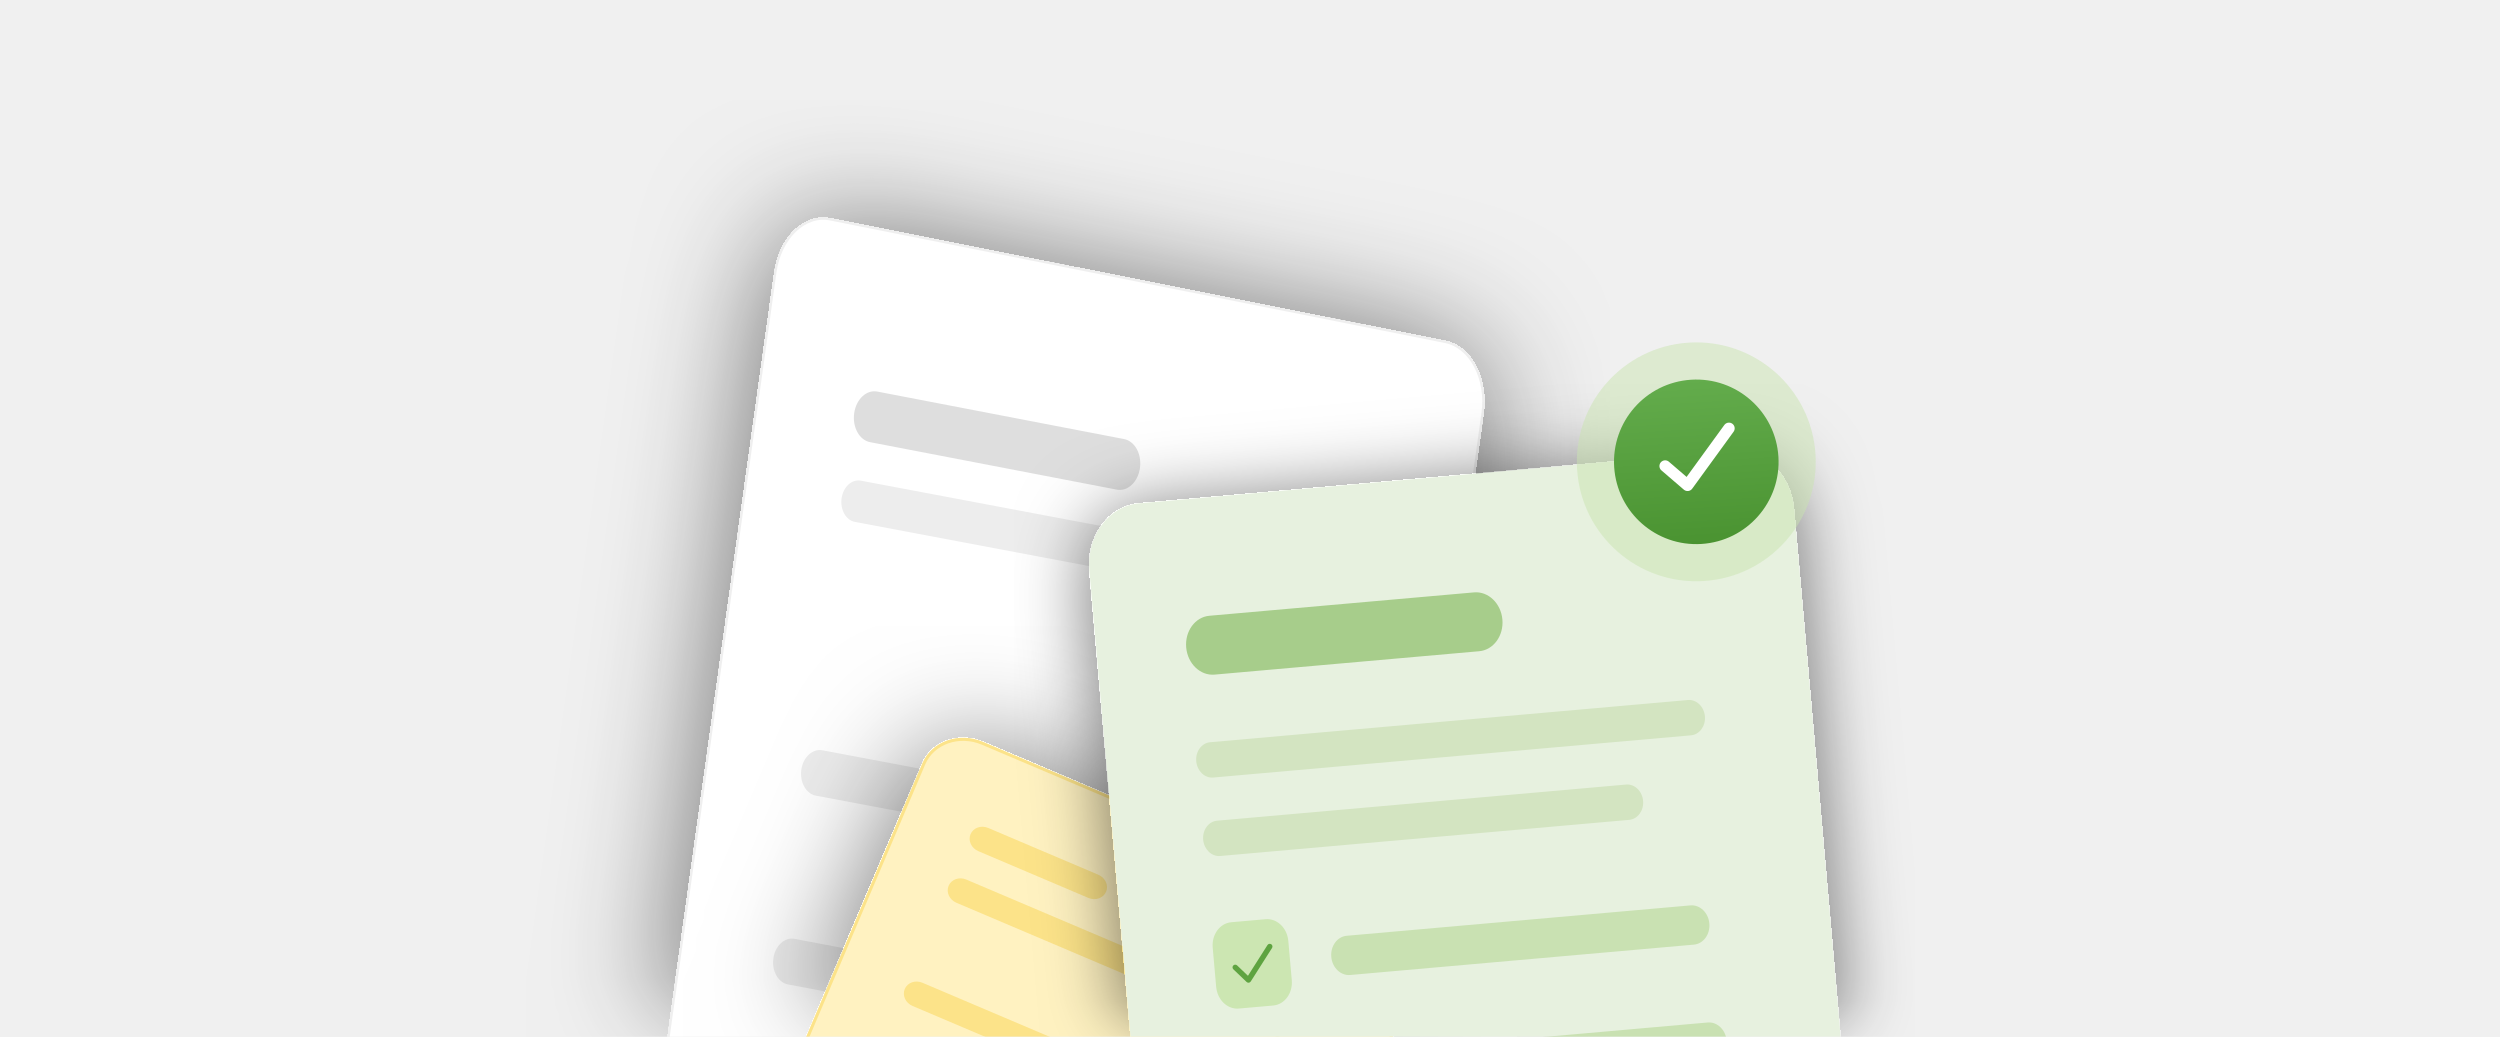
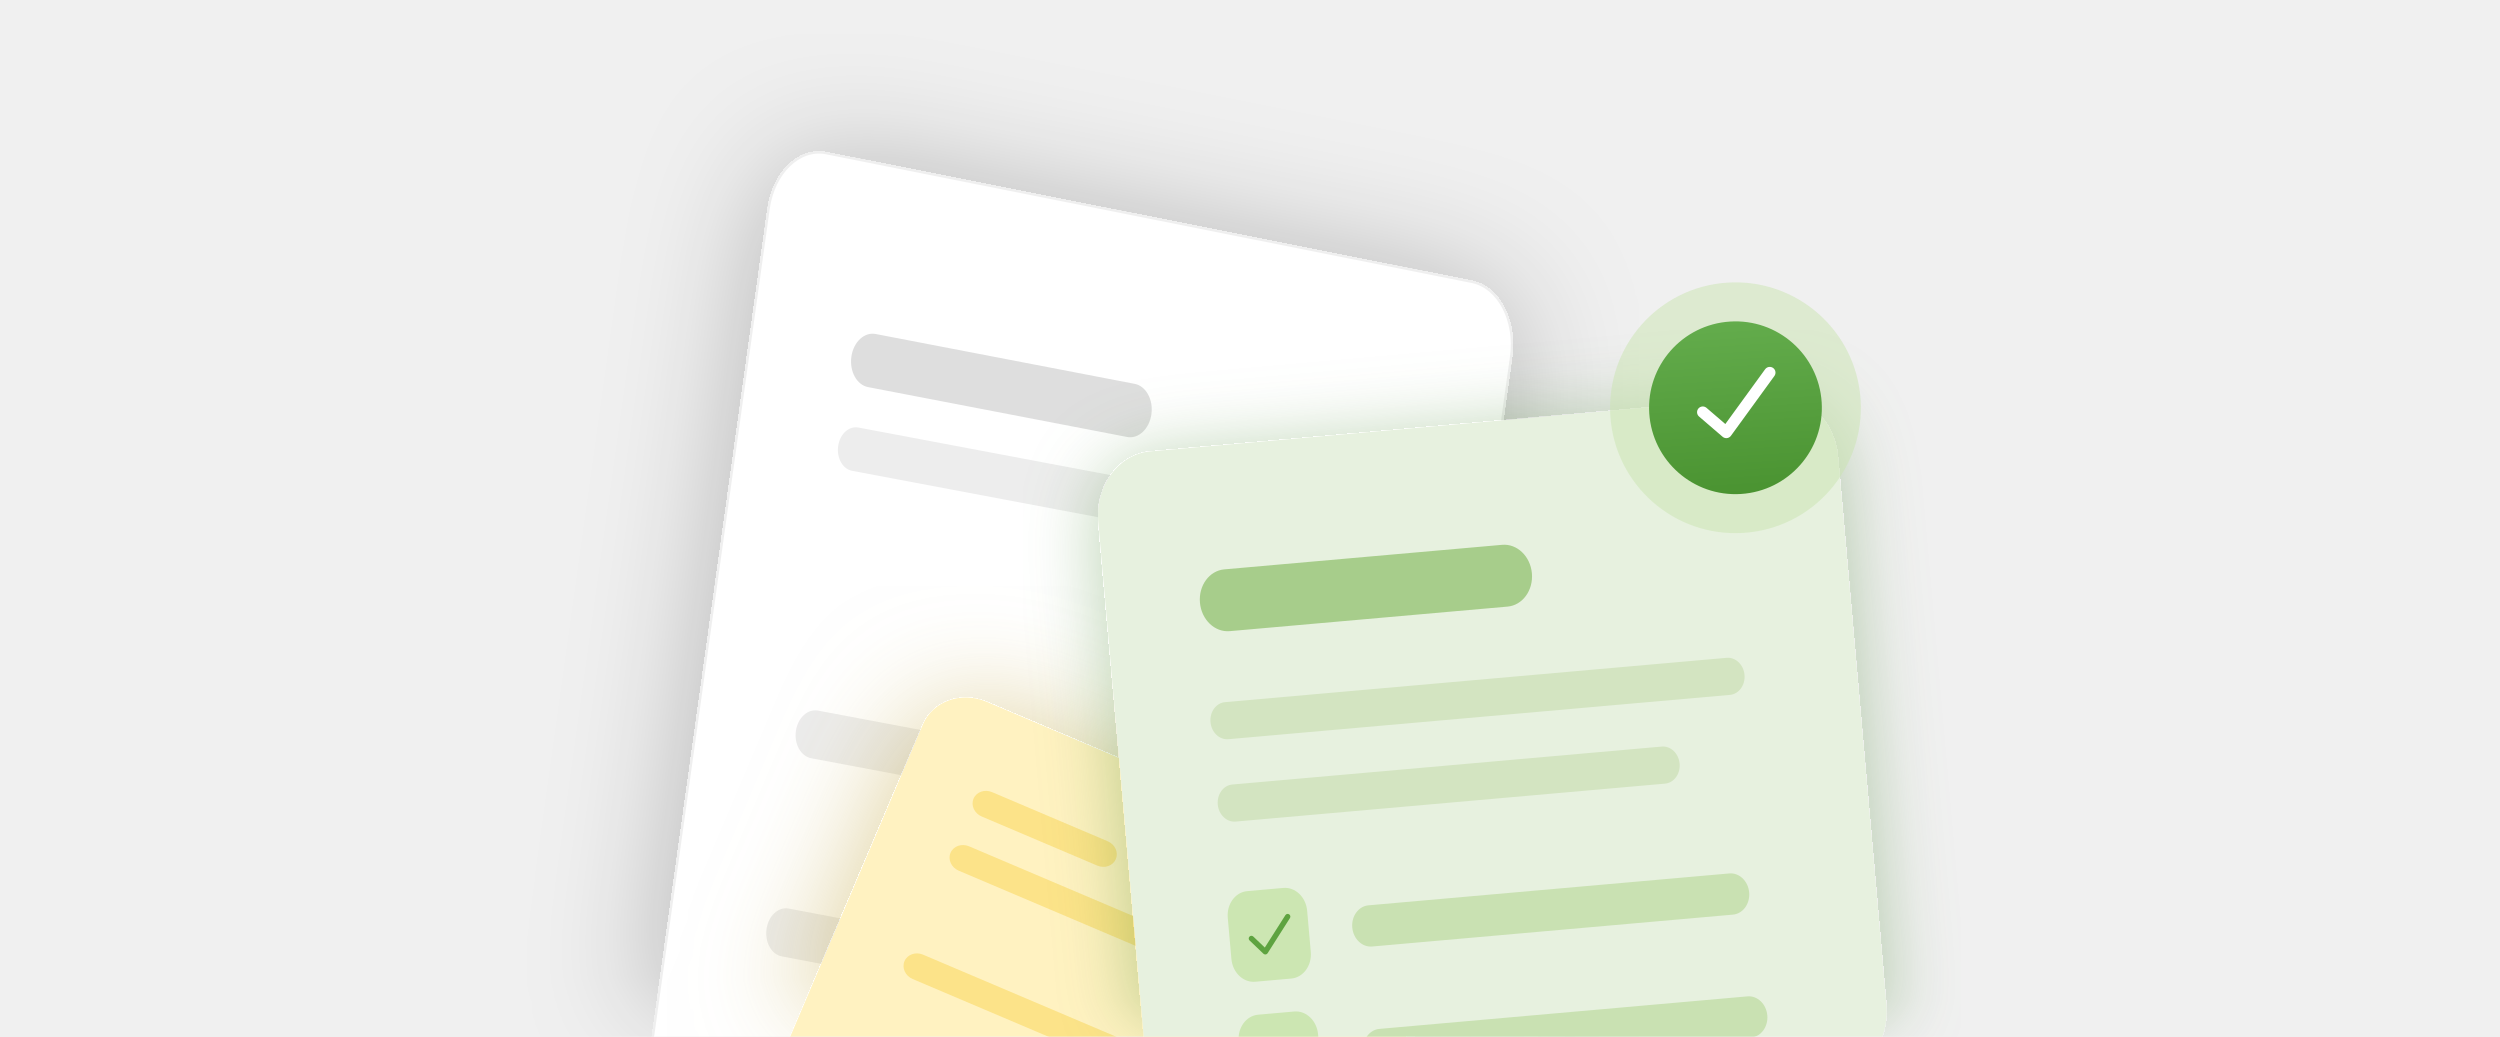
<svg xmlns="http://www.w3.org/2000/svg" width="1201" height="498" viewBox="0 0 1201 498" fill="none">
  <g clip-path="url(#clip0_142_7594)">
    <g filter="url(#filter0_d_142_7594)">
-       <path d="M694.23 164.292L398.802 105.408C386.586 102.974 374.82 114.342 372.521 130.801L307.107 599.104C304.809 615.562 312.847 630.879 325.062 633.313L620.491 692.197C632.706 694.631 644.472 683.263 646.771 666.804L712.185 198.501C714.484 182.043 706.445 166.727 694.23 164.292Z" fill="white" stroke="#EFEFEF" />
-       <path d="M540.005 210.926L421.449 188.109C416.28 187.114 411.313 191.748 410.355 198.459C409.398 205.17 412.812 211.417 417.981 212.412L536.536 235.229C541.706 236.224 546.672 231.59 547.63 224.879C548.588 218.168 545.174 211.921 540.005 210.926Z" fill="#DEDEDE" />
-       <path d="M631.755 272.07L413.534 230.909C409.23 230.097 405.1 233.873 404.309 239.342C403.519 244.812 406.367 249.905 410.672 250.716L628.892 291.878C633.197 292.69 637.327 288.914 638.117 283.444C638.908 277.974 636.059 272.882 631.755 272.07Z" fill="#EDEDED" />
-       <path d="M635.153 405.721L395.11 360.443C390.375 359.55 385.832 363.704 384.962 369.721C384.093 375.737 387.226 381.339 391.961 382.232L632.004 427.509C636.739 428.402 641.282 424.249 642.151 418.232C643.021 412.215 639.887 406.614 635.153 405.721Z" fill="#ECECEC" />
-       <path d="M582.786 489.124L381.686 451.024C376.951 450.127 372.405 454.301 371.534 460.347C370.663 466.393 373.795 472.021 378.531 472.918L579.63 511.019C584.366 511.916 588.911 507.742 589.782 501.696C590.653 495.65 587.521 490.021 582.786 489.124Z" fill="#ECECEC" />
+       <path d="M707.034 135.447L396.878 73.628C384.054 71.072 371.701 83.007 369.288 100.287L300.613 591.935C298.199 609.214 306.639 625.294 319.463 627.85L629.619 689.669C642.443 692.225 654.796 680.29 657.209 663.01L725.884 171.362C728.298 154.083 719.858 138.003 707.034 135.447Z" fill="white" stroke="#EFEFEF" />
+       <path d="M545.12 184.406L420.655 160.452C415.228 159.407 410.013 164.272 409.008 171.318C408.002 178.363 411.586 184.922 417.013 185.966L541.479 209.921C546.906 210.965 552.121 206.1 553.126 199.055C554.132 192.009 550.547 185.451 545.12 184.406Z" fill="#DEDEDE" />
+       <path d="M641.445 248.598L412.345 205.385C407.826 204.533 403.49 208.497 402.66 214.239C401.831 219.982 404.821 225.328 409.34 226.18L638.439 269.394C642.958 270.246 647.294 266.282 648.124 260.539C648.954 254.797 645.963 249.451 641.445 248.598Z" fill="#EDEDED" />
+       <path d="M645.012 388.912L393.002 341.377C388.032 340.44 383.262 344.8 382.349 351.117C381.436 357.434 384.726 363.315 389.697 364.252L641.706 411.787C646.677 412.724 651.446 408.364 652.359 402.047C653.272 395.73 649.982 389.85 645.012 388.912Z" fill="#ECECEC" />
+       <path d="M590.034 476.473L378.909 436.473C373.938 435.531 369.166 439.913 368.251 446.26C367.337 452.608 370.625 458.517 375.597 459.459L586.722 499.459C591.693 500.401 596.465 496.019 597.379 489.671C598.294 483.324 595.006 477.415 590.034 476.473Z" fill="#ECECEC" />
      <g filter="url(#filter1_d_142_7594)">
-         <path d="M668.69 440.649L471.989 357.074C460.751 352.299 448.104 356.753 443.742 367.02L356.849 571.53C352.487 581.798 358.06 593.992 369.298 598.767L565.999 682.341C577.237 687.116 589.884 682.663 594.246 672.395L681.139 467.886C685.501 457.618 679.928 445.424 668.69 440.649Z" fill="#FFF2C1" stroke="#FCE389" stroke-width="1.5" />
-         <path d="M527.63 420.221L474.725 397.742C471.353 396.31 467.559 397.646 466.25 400.726C464.942 403.806 466.614 407.465 469.985 408.897L522.891 431.376C526.262 432.808 530.056 431.472 531.365 428.392C532.674 425.312 531.002 421.653 527.63 420.221Z" fill="#FCE389" />
-         <path d="M598.491 479.593L464.192 422.532C460.821 421.1 457.027 422.436 455.718 425.516C454.409 428.596 456.081 432.255 459.453 433.687L593.752 490.748C597.123 492.181 600.917 490.845 602.226 487.764C603.535 484.684 601.863 481.026 598.491 479.593Z" fill="#FCE389" />
-         <path d="M531.304 509.575L443.127 472.11C439.756 470.678 435.962 472.014 434.653 475.094C433.344 478.175 435.016 481.833 438.388 483.265L526.564 520.73C529.935 522.162 533.729 520.826 535.038 517.746C536.347 514.665 534.675 511.007 531.304 509.575Z" fill="#FCE389" />
+         <path d="M680.221 425.581L473.714 337.84C461.916 332.827 448.639 337.502 444.058 348.282L352.835 562.987C348.254 573.766 354.106 586.569 365.904 591.582L572.41 679.322C584.209 684.335 597.486 679.66 602.066 668.881L693.29 454.176C697.87 443.396 692.019 430.594 680.221 425.581Z" fill="#FFF2C1" stroke="#FFF2C1" stroke-width="1.5" />
+         <path d="M532.129 404.135L476.586 380.535C473.047 379.032 469.063 380.434 467.689 383.668C466.315 386.902 468.071 390.743 471.61 392.247L527.153 415.846C530.693 417.35 534.676 415.947 536.05 412.713C537.424 409.479 535.669 405.639 532.129 404.135Z" fill="#FCE389" />
+         <path d="M606.523 466.467L465.529 406.561C461.989 405.057 458.006 406.46 456.632 409.693C455.258 412.927 457.013 416.768 460.553 418.272L601.547 478.178C605.086 479.682 609.069 478.279 610.444 475.045C611.818 471.811 610.062 467.97 606.523 466.467Z" fill="#FCE389" />
+         <path d="M535.985 497.943L443.414 458.611C439.874 457.107 435.891 458.509 434.517 461.743C433.143 464.977 434.898 468.818 438.438 470.322L531.01 509.654C534.549 511.158 538.532 509.755 539.906 506.521C541.28 503.287 539.525 499.447 535.985 497.943Z" fill="#FCE389" />
      </g>
    </g>
    <g filter="url(#filter2_d_142_7594)">
-       <path d="M832.741 216.586L547.095 241.828C532.505 243.117 521.869 257.663 523.34 274.318L545.474 524.988C546.944 541.643 559.964 554.099 574.554 552.81L860.2 527.568C874.79 526.279 885.426 511.733 883.956 495.078L861.822 244.408C860.351 227.753 847.331 215.297 832.741 216.586Z" fill="#E7F1DF" />
-       <path d="M708.118 284.58L580.983 295.814C574.143 296.418 569.158 303.237 569.847 311.043C570.537 318.85 576.64 324.688 583.479 324.084L710.614 312.85C717.454 312.245 722.439 305.427 721.75 297.621C721.06 289.814 714.957 283.976 708.118 284.58Z" fill="#A7CD8B" />
-       <path d="M810.86 336.288L581.356 356.566C577.252 356.929 574.261 361.02 574.675 365.703C575.088 370.387 578.75 373.89 582.854 373.527L812.358 353.249C816.461 352.886 819.452 348.795 819.039 344.112C818.625 339.428 814.963 335.925 810.86 336.288Z" fill="#D3E4C1" />
-       <path d="M781.167 376.899L584.685 394.26C580.581 394.622 577.59 398.713 578.004 403.397C578.417 408.08 582.079 411.583 586.183 411.221L782.665 393.86C786.768 393.497 789.759 389.406 789.346 384.723C788.932 380.039 785.27 376.536 781.167 376.899Z" fill="#D3E4C1" />
-       <path d="M608.001 441.585L591.49 443.044C586.018 443.528 582.03 448.983 582.581 455.228L584.245 474.076C584.797 480.321 589.679 484.992 595.15 484.508L611.662 483.049C617.134 482.566 621.122 477.111 620.571 470.865L618.907 452.018C618.355 445.773 613.473 441.102 608.001 441.585Z" fill="#CCE6B2" />
-       <path d="M594.302 463.778C593.783 463.282 592.96 463.3 592.464 463.819C591.968 464.338 591.986 465.161 592.505 465.657L593.403 464.718L594.302 463.778ZM599.765 470.803L598.866 471.743C599.147 472.012 599.535 472.141 599.921 472.094C600.308 472.047 600.653 471.829 600.862 471.5L599.765 470.803ZM611.089 455.401C611.474 454.795 611.295 453.992 610.689 453.607C610.083 453.222 609.279 453.401 608.894 454.007L609.992 454.704L611.089 455.401ZM593.403 464.718L592.505 465.657L598.866 471.743L599.765 470.803L600.663 469.864L594.302 463.778L593.403 464.718ZM599.765 470.803L600.862 471.5L611.089 455.401L609.992 454.704L608.894 454.007L598.667 470.106L599.765 470.803Z" fill="#5EA340" />
-       <path d="M812.086 434.952L646.975 449.542C642.415 449.945 639.091 454.49 639.551 459.694C640.01 464.898 644.079 468.79 648.639 468.387L813.75 453.797C818.309 453.394 821.633 448.849 821.173 443.645C820.714 438.441 816.645 434.549 812.086 434.952Z" fill="#C9E1B2" />
-       <path d="M612.994 498.129L596.483 499.588C591.011 500.072 587.023 505.527 587.574 511.772L589.238 530.62C589.79 536.865 594.672 541.536 600.144 541.052L616.655 539.593C622.127 539.11 626.115 533.655 625.564 527.409L623.9 508.562C623.348 502.317 618.466 497.646 612.994 498.129Z" fill="#CCE6B2" />
-       <path d="M820.381 491.204L651.968 506.086C647.408 506.489 644.085 511.034 644.544 516.238C645.004 521.442 649.072 525.334 653.632 524.931L822.045 510.049C826.605 509.646 829.928 505.101 829.469 499.897C829.009 494.693 824.941 490.801 820.381 491.204Z" fill="#C9E1B2" />
+       <path d="M852.45 190.348L552.564 216.848C537.247 218.202 526.081 233.473 527.625 250.958L550.862 514.124C552.406 531.609 566.075 544.686 581.392 543.333L881.278 516.833C896.596 515.48 907.762 500.208 906.218 482.723L882.981 219.557C881.437 202.072 867.768 188.995 852.45 190.348Z" fill="#E7F1DF" />
+       <path d="M721.615 261.732L588.141 273.526C580.961 274.16 575.727 281.319 576.451 289.514C577.175 297.71 583.582 303.84 590.762 303.205L724.235 291.411C731.415 290.777 736.649 283.618 735.926 275.423C735.202 267.227 728.795 261.098 721.615 261.732Z" fill="#A7CD8B" />
+       <path d="M829.478 316.017L588.533 337.307C584.225 337.688 581.085 341.982 581.519 346.899C581.953 351.817 585.797 355.494 590.105 355.113L831.051 333.824C835.359 333.443 838.499 329.149 838.065 324.231C837.63 319.314 833.786 315.637 829.478 316.017Z" fill="#D3E4C1" />
+       <path d="M798.305 358.653L592.028 376.879C587.72 377.26 584.58 381.555 585.014 386.472C585.448 391.389 589.292 395.066 593.6 394.686L799.877 376.459C804.185 376.079 807.326 371.784 806.892 366.867C806.457 361.95 802.613 358.272 798.305 358.653Z" fill="#D3E4C1" />
+       <path d="M616.507 426.564L599.172 428.096C593.428 428.604 589.241 434.331 589.819 440.888L591.566 460.675C592.145 467.231 597.271 472.135 603.015 471.627L620.35 470.096C626.094 469.588 630.282 463.861 629.703 457.304L627.956 437.517C627.377 430.961 622.251 426.057 616.507 426.564Z" fill="#CCE6B2" />
+       <path d="M602.08 449.911C601.561 449.415 600.738 449.433 600.242 449.952C599.745 450.471 599.764 451.293 600.282 451.79L601.181 450.85L602.08 449.911ZM607.86 457.239L606.961 458.179C607.242 458.448 607.63 458.577 608.016 458.53C608.403 458.483 608.748 458.265 608.957 457.936L607.86 457.239ZM619.694 441.035C620.079 440.429 619.899 439.625 619.293 439.24C618.687 438.855 617.884 439.035 617.499 439.641L618.596 440.338L619.694 441.035ZM601.181 450.85L600.282 451.79L606.961 458.179L607.86 457.239L608.758 456.3L602.08 449.911L601.181 450.85ZM607.86 457.239L608.957 457.936L619.694 441.035L618.596 440.338L617.499 439.641L606.762 456.542L607.86 457.239Z" fill="#5EA340" />
+       <path d="M830.765 419.6L657.423 434.918C652.636 435.341 649.147 440.112 649.629 445.576C650.112 451.039 654.383 455.125 659.17 454.702L832.512 439.384C837.299 438.961 840.788 434.19 840.306 428.726C839.823 423.263 835.552 419.177 830.765 419.6Z" fill="#C9E1B2" />
+       <path d="M621.749 485.926L604.414 487.458C598.67 487.965 594.482 493.692 595.061 500.249L596.808 520.036C597.387 526.593 602.513 531.496 608.257 530.989L625.592 529.457C631.336 528.949 635.524 523.222 634.945 516.666L633.198 496.879C632.619 490.322 627.493 485.418 621.749 485.926Z" fill="#CCE6B2" />
+       <path d="M839.474 478.656L662.665 494.28C657.878 494.703 654.389 499.475 654.871 504.938C655.354 510.401 659.625 514.487 664.412 514.064L841.221 498.44C846.008 498.017 849.497 493.246 849.015 487.782C848.532 482.319 844.261 478.233 839.474 478.656Z" fill="#C9E1B2" />
    </g>
-     <path opacity="0.5" d="M818.551 279.13C850.177 277.113 874.18 249.84 872.164 218.214C870.147 186.588 842.874 162.585 811.248 164.601C779.622 166.618 755.619 193.891 757.635 225.517C759.652 257.143 786.925 281.146 818.551 279.13Z" fill="#C9E4B0" />
-     <path d="M817.415 261.315C839.202 259.926 855.737 241.138 854.348 219.351C852.959 197.564 834.171 181.029 812.384 182.418C790.597 183.807 774.062 202.595 775.451 224.382C776.84 246.169 795.628 262.705 817.415 261.315Z" fill="url(#paint0_linear_142_7594)" />
-     <path d="M799.94 223.888L810.709 233.144L830.592 205.778" stroke="white" stroke-width="5.5" stroke-linecap="round" stroke-linejoin="round" />
+     <path opacity="0.5" d="M837.553 256.01C870.756 253.892 895.955 225.26 893.838 192.057C891.721 158.854 863.088 133.655 829.886 135.772C796.683 137.889 771.483 166.522 773.6 199.724C775.718 232.927 804.35 258.127 837.553 256.01Z" fill="#C9E4B0" />
+     <path d="M836.36 237.308C859.233 235.849 876.593 216.125 875.134 193.252C873.676 170.379 853.951 153.019 831.078 154.477C808.205 155.936 790.845 175.66 792.304 198.533C793.763 221.406 813.487 238.766 836.36 237.308Z" fill="url(#paint0_linear_142_7594)" />
+     <path d="M818.014 198.015L829.32 207.731L850.195 179.001" stroke="white" stroke-width="5.5" stroke-linecap="round" stroke-linejoin="round" />
  </g>
  <defs>
-     <filter id="filter0_d_142_7594" x="245.92" y="48.275" width="527.453" height="709.055" filterUnits="userSpaceOnUse" color-interpolation-filters="sRGB">
+     <filter id="filter0_d_142_7594" x="239.405" y="16.478" width="547.686" height="738.34" filterUnits="userSpaceOnUse" color-interpolation-filters="sRGB">
      <feFlood flood-opacity="0" result="BackgroundImageFix" />
      <feColorMatrix in="SourceAlpha" type="matrix" values="0 0 0 0 0 0 0 0 0 0 0 0 0 0 0 0 0 0 127 0" result="hardAlpha" />
      <feOffset dy="4" />
      <feGaussianBlur stdDeviation="30.15" />
      <feComposite in2="hardAlpha" operator="out" />
-       <feColorMatrix type="matrix" values="0 0 0 0 0 0 0 0 0 0 0 0 0 0 0 0 0 0 0.55 0" />
+       <feColorMatrix type="matrix" values="0 0 0 0 0 0 0 0 0 0 0 0 0 0 0 0 0 0 0.25 0" />
      <feBlend mode="normal" in2="BackgroundImageFix" result="effect1_dropShadow_142_7594" />
      <feBlend mode="normal" in="SourceGraphic" in2="effect1_dropShadow_142_7594" result="shape" />
    </filter>
-     <filter id="filter1_d_142_7594" x="297.212" y="301.009" width="443.565" height="445.397" filterUnits="userSpaceOnUse" color-interpolation-filters="sRGB">
+     <filter id="filter1_d_142_7594" x="293.123" y="281.68" width="459.879" height="461.803" filterUnits="userSpaceOnUse" color-interpolation-filters="sRGB">
      <feFlood flood-opacity="0" result="BackgroundImageFix" />
      <feColorMatrix in="SourceAlpha" type="matrix" values="0 0 0 0 0 0 0 0 0 0 0 0 0 0 0 0 0 0 127 0" result="hardAlpha" />
      <feOffset dy="4" />
      <feGaussianBlur stdDeviation="28.7" />
      <feComposite in2="hardAlpha" operator="out" />
-       <feColorMatrix type="matrix" values="0 0 0 0 0 0 0 0 0 0 0 0 0 0 0 0 0 0 0.55 0" />
+       <feColorMatrix type="matrix" values="0 0 0 0 0.753 0 0 0 0 0.641 0 0 0 0 0.236 0 0 0 0.55 0" />
      <feBlend mode="normal" in2="BackgroundImageFix" result="effect1_dropShadow_142_7594" />
      <feBlend mode="normal" in="SourceGraphic" in2="effect1_dropShadow_142_7594" result="shape" />
    </filter>
-     <filter id="filter2_d_142_7594" x="487.504" y="184.795" width="432.287" height="407.806" filterUnits="userSpaceOnUse" color-interpolation-filters="sRGB">
+     <filter id="filter2_d_142_7594" x="491.782" y="158.552" width="450.278" height="424.577" filterUnits="userSpaceOnUse" color-interpolation-filters="sRGB">
      <feFlood flood-opacity="0" result="BackgroundImageFix" />
      <feColorMatrix in="SourceAlpha" type="matrix" values="0 0 0 0 0 0 0 0 0 0 0 0 0 0 0 0 0 0 127 0" result="hardAlpha" />
      <feOffset dy="4" />
      <feGaussianBlur stdDeviation="17.85" />
      <feComposite in2="hardAlpha" operator="out" />
-       <feColorMatrix type="matrix" values="0 0 0 0 0 0 0 0 0 0 0 0 0 0 0 0 0 0 0.55 0" />
+       <feColorMatrix type="matrix" values="0 0 0 0 0.221 0 0 0 0 0.493 0 0 0 0 0.123 0 0 0 0.35 0" />
      <feBlend mode="normal" in2="BackgroundImageFix" result="effect1_dropShadow_142_7594" />
      <feBlend mode="normal" in="SourceGraphic" in2="effect1_dropShadow_142_7594" result="shape" />
    </filter>
-     <linearGradient id="paint0_linear_142_7594" x1="772.935" y1="184.934" x2="777.966" y2="263.831" gradientUnits="userSpaceOnUse">
+     <linearGradient id="paint0_linear_142_7594" x1="789.663" y1="157.118" x2="794.945" y2="239.949" gradientUnits="userSpaceOnUse">
      <stop stop-color="#63AC4C" />
      <stop offset="1" stop-color="#4A9331" />
    </linearGradient>
    <clipPath id="clip0_142_7594">
      <rect width="1201" height="498" fill="white" />
    </clipPath>
  </defs>
</svg>
